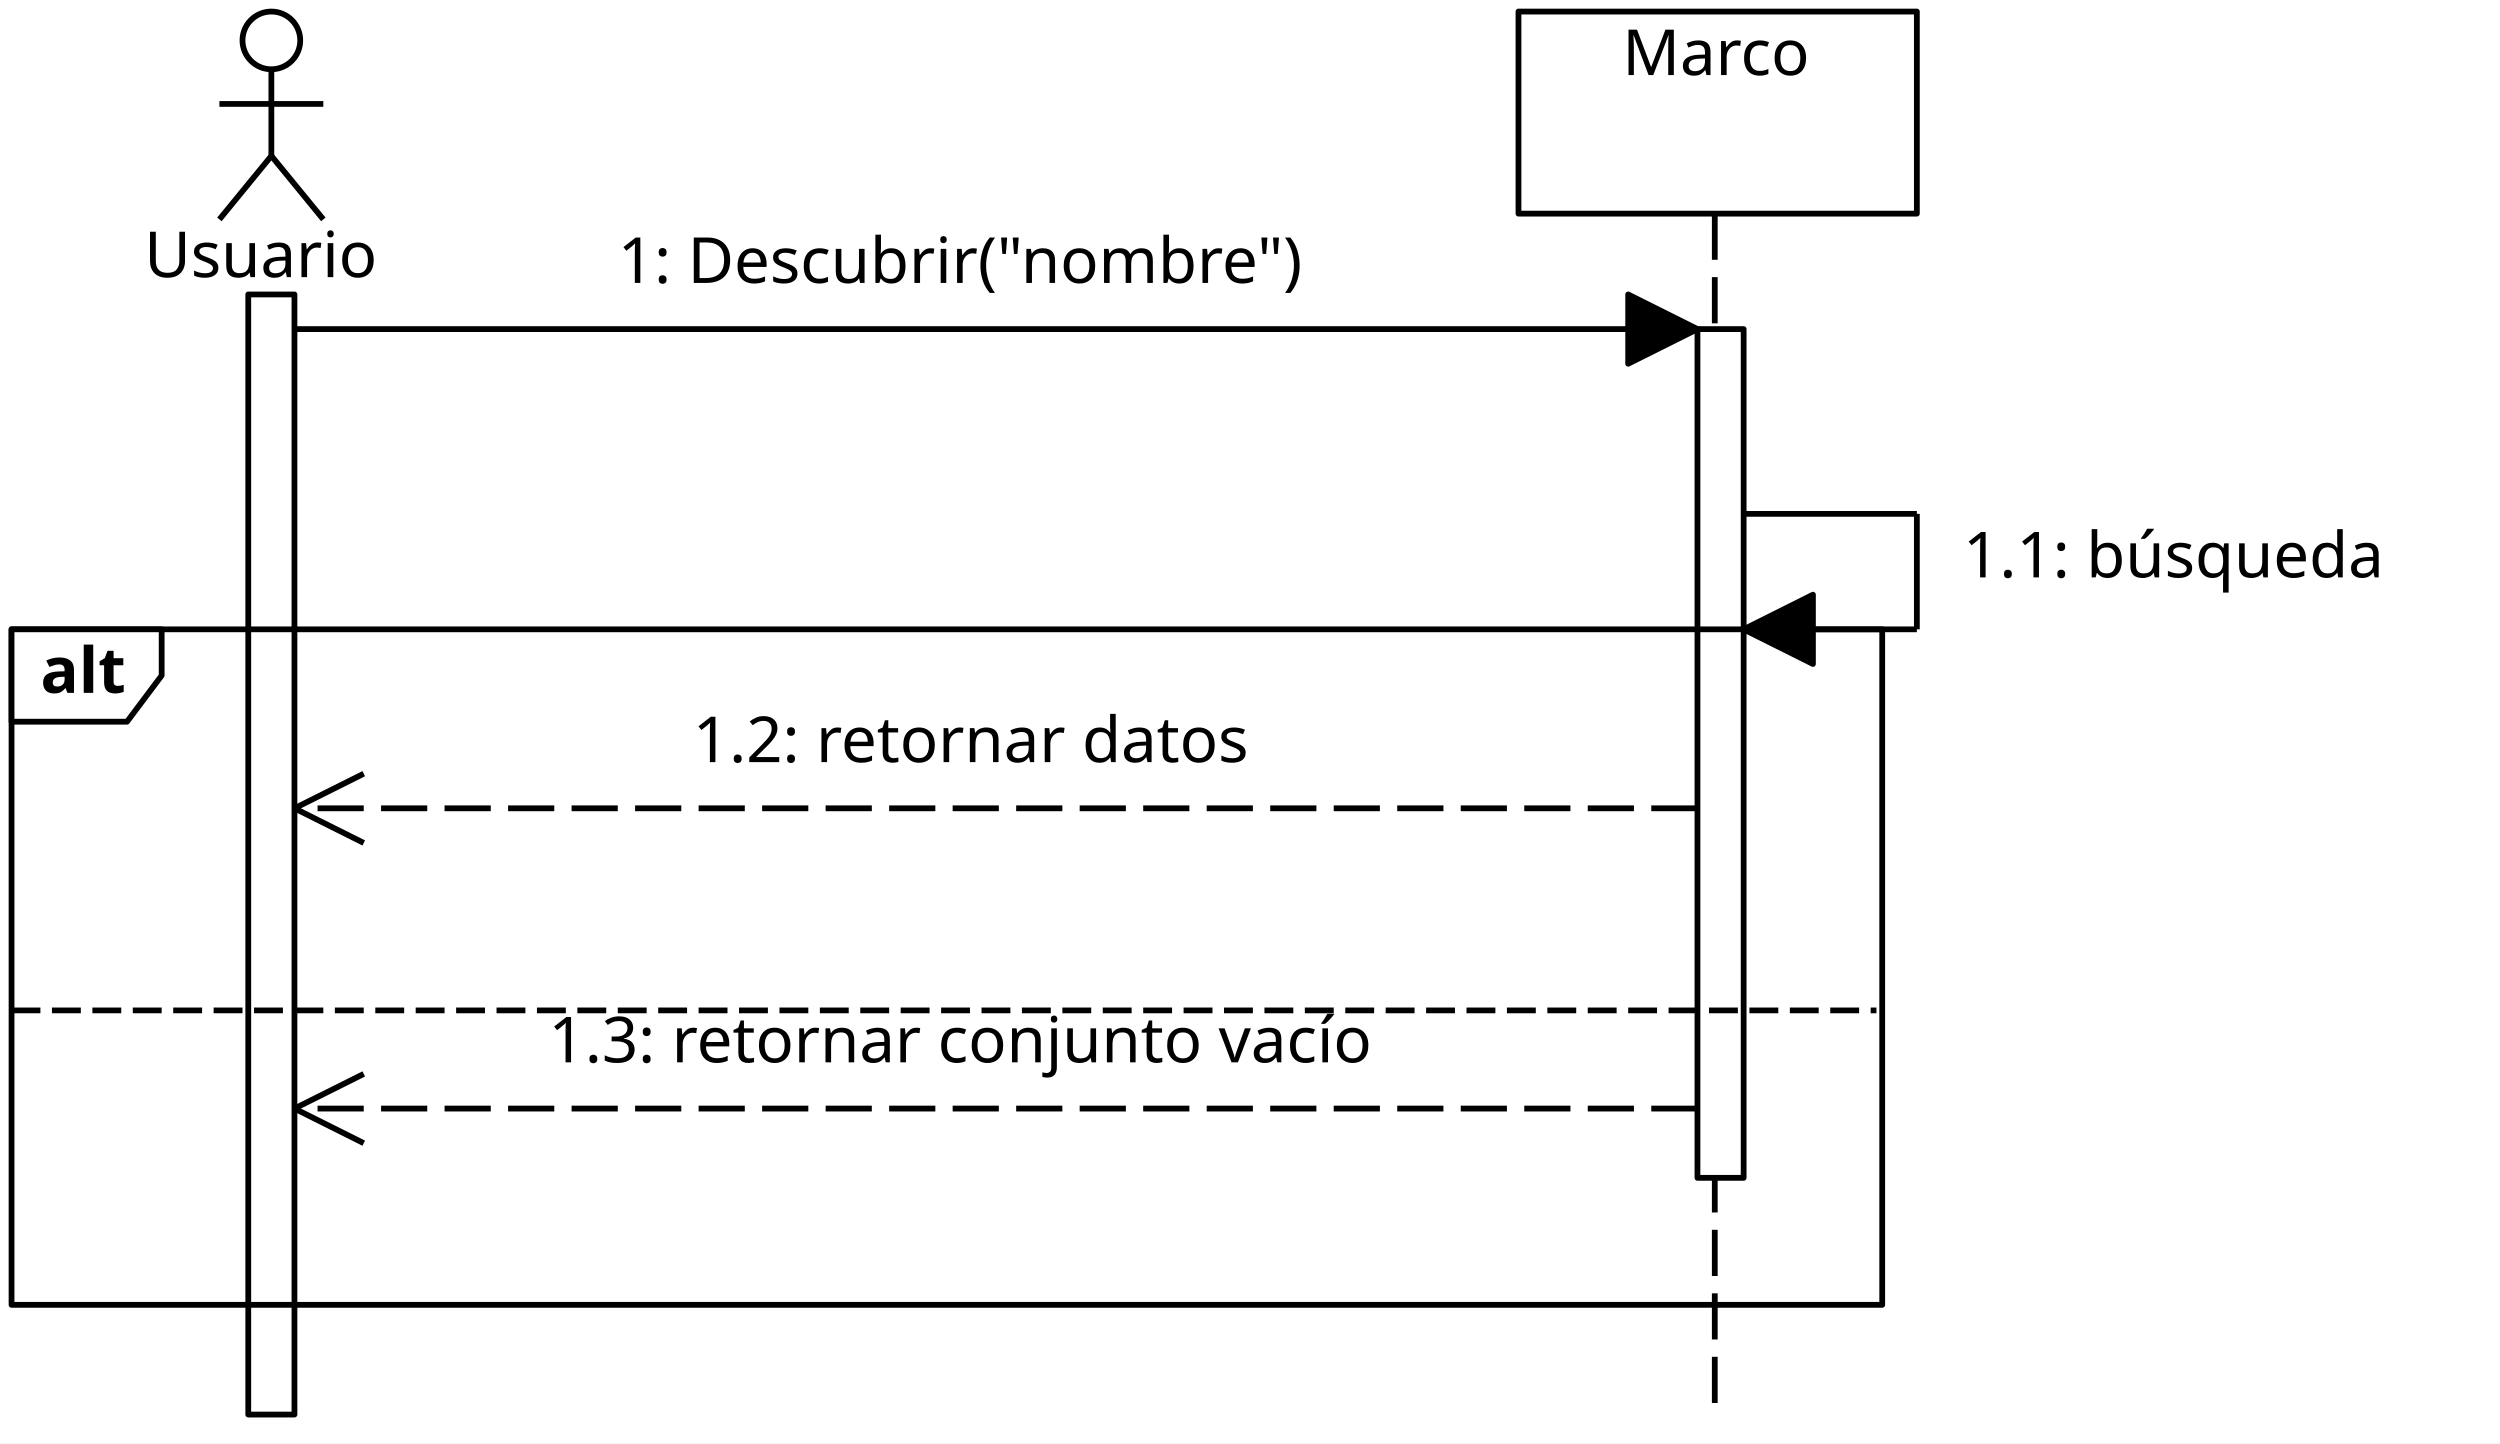
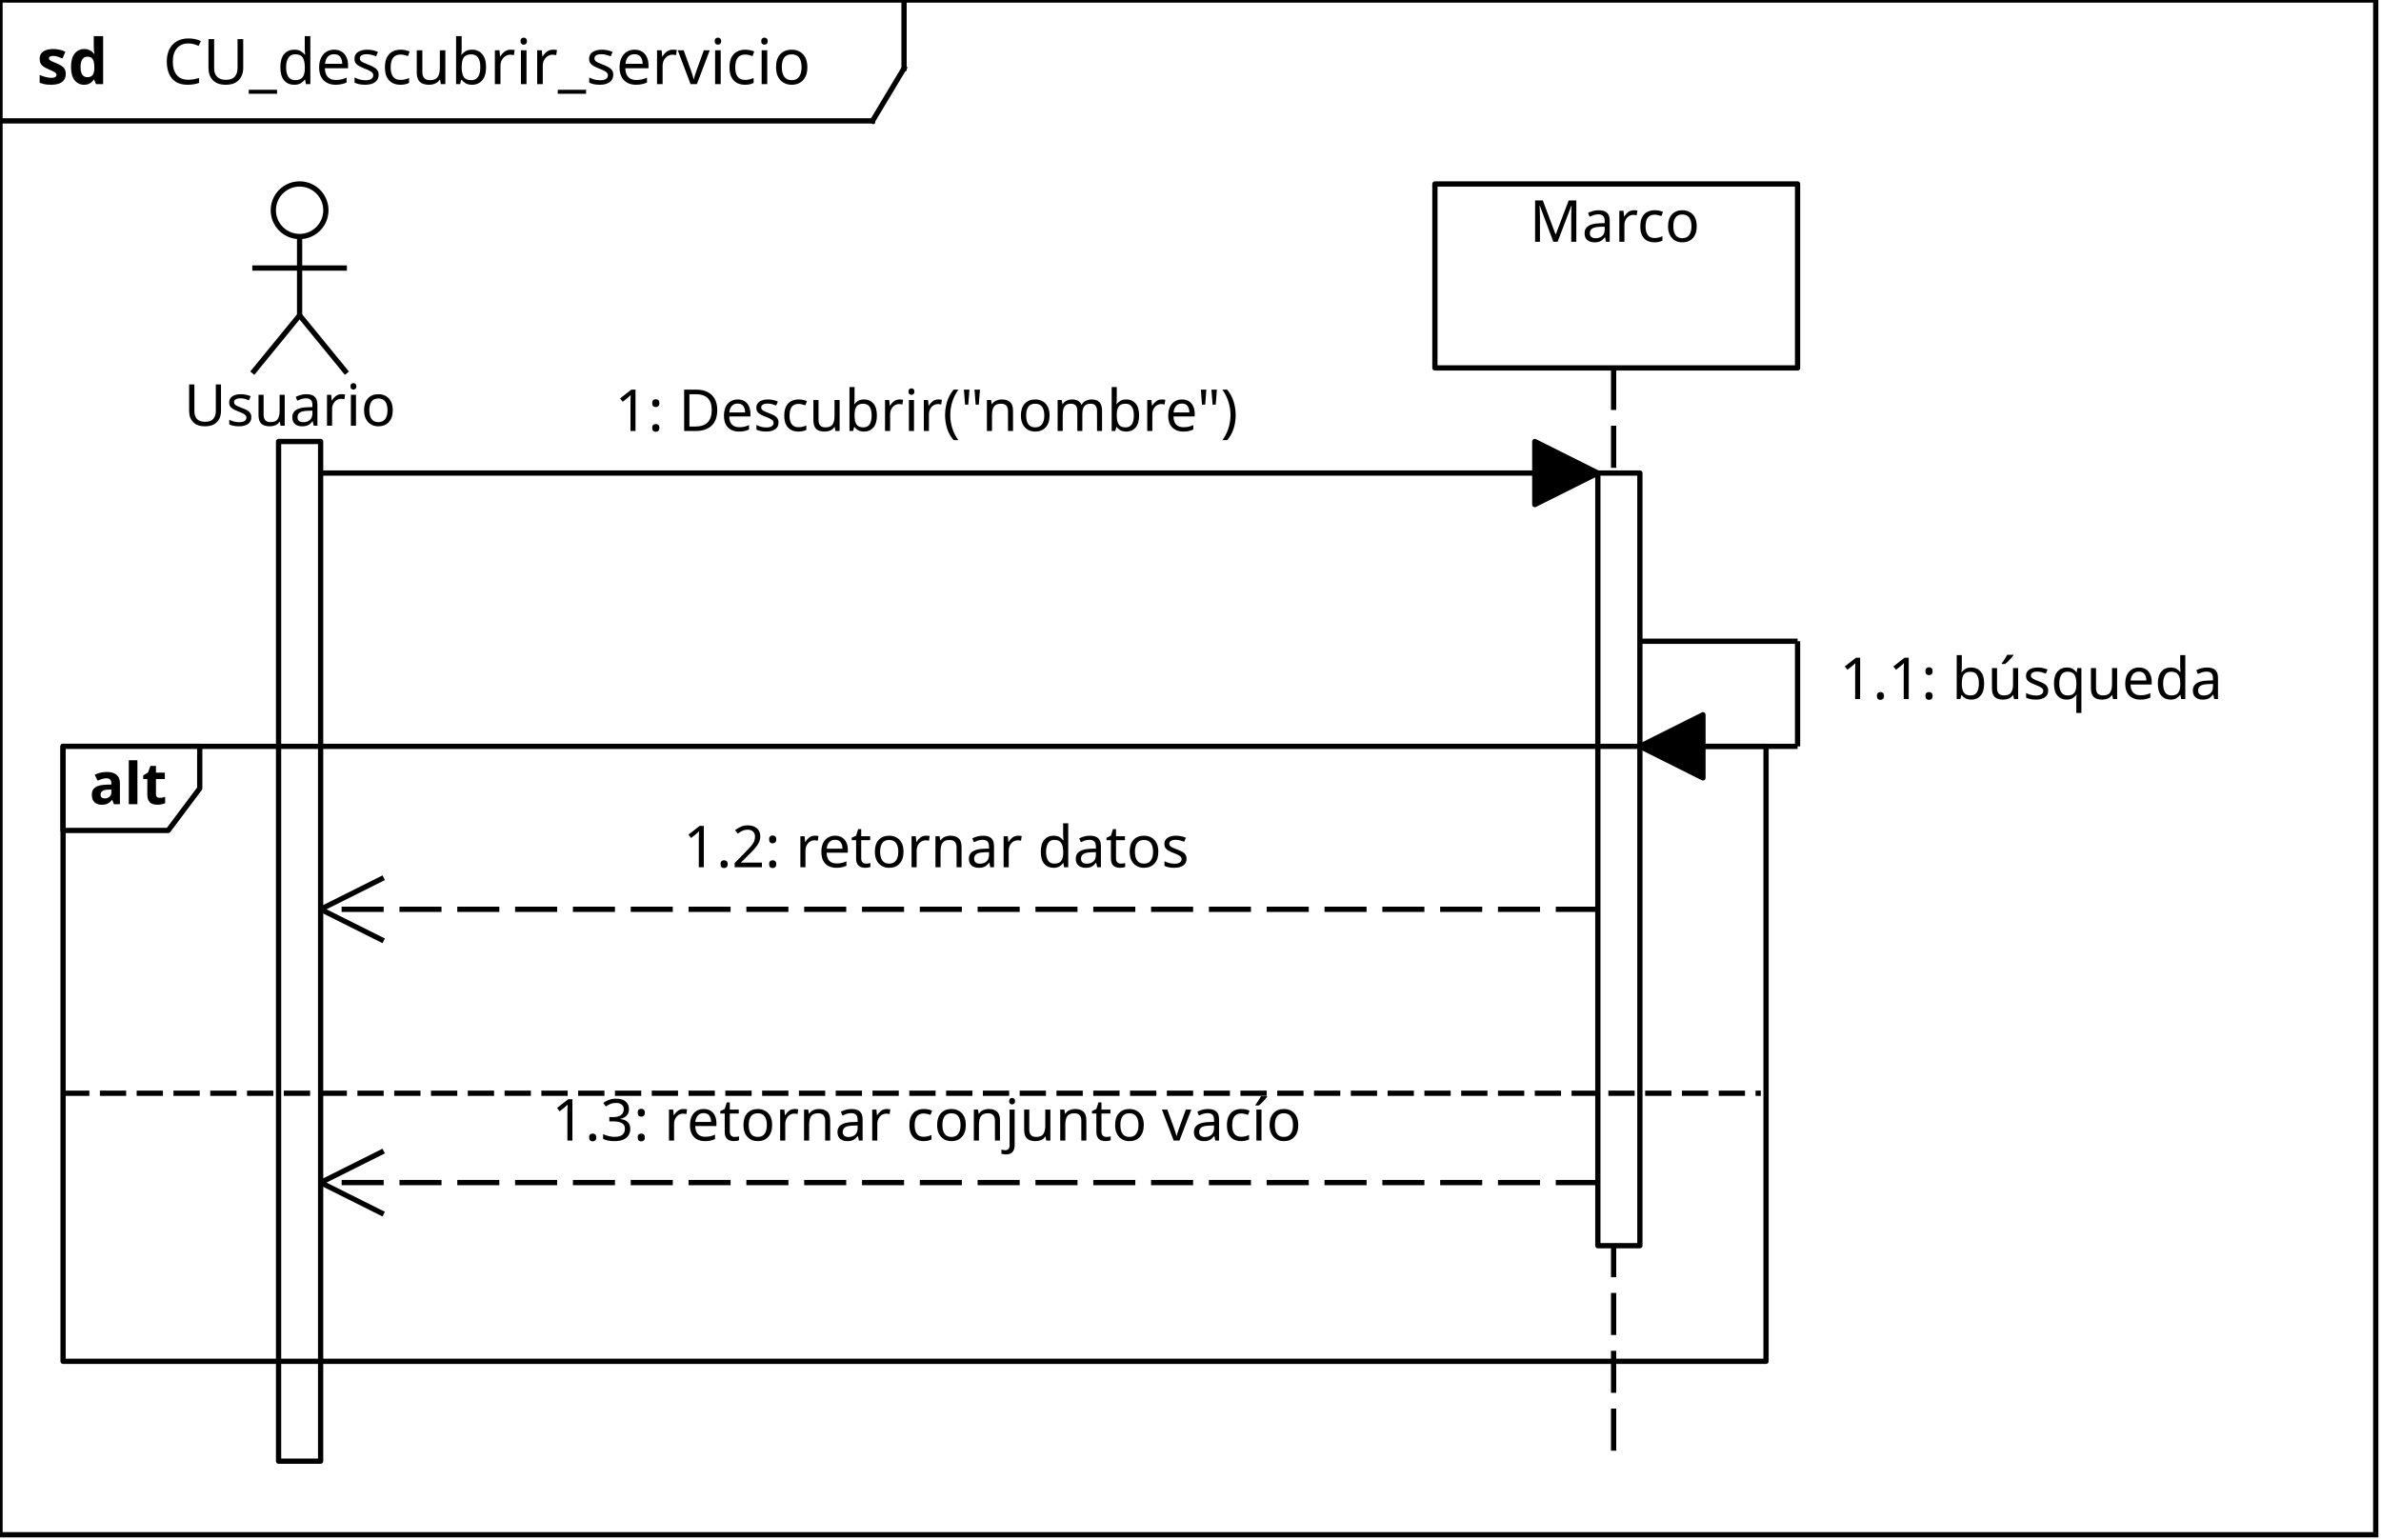
- <svg xmlns="http://www.w3.org/2000/svg" color-interpolation="auto" color-rendering="auto" fill="rgb(0,0,0)" fill-opacity="0" font-family="'Dialog'" font-size="12" font-style="normal" font-weight="normal" height="250" image-rendering="auto" shape-rendering="auto" stroke="rgb(0,0,0)" stroke-dasharray="none" stroke-dashoffset="0" stroke-linecap="square" stroke-linejoin="miter" stroke-miterlimit="10" stroke-opacity="0" stroke-width="1" text-rendering="auto" width="433">
+ <svg xmlns="http://www.w3.org/2000/svg" color-interpolation="auto" color-rendering="auto" fill="rgb(0,0,0)" fill-opacity="0" font-family="'Dialog'" font-size="12" font-style="normal" font-weight="normal" height="293" image-rendering="auto" shape-rendering="auto" stroke="rgb(0,0,0)" stroke-dasharray="none" stroke-dashoffset="0" stroke-linecap="square" stroke-linejoin="miter" stroke-miterlimit="10" stroke-opacity="0" stroke-width="1" text-rendering="auto" width="453">
  <defs id="genericDefs" />
  <g>
    <defs id="defs1">
      <clipPath clipPathUnits="userSpaceOnUse" id="clipPath1">
        <path d="M-7 -7 L81 -7 L81 255 L-7 255 L-7 -7 Z" />
      </clipPath>
      <clipPath clipPathUnits="userSpaceOnUse" id="clipPath2">
        <path d="M-7 -7 L71 -7 L71 255 L-7 255 L-7 -7 Z" />
      </clipPath>
      <clipPath clipPathUnits="userSpaceOnUse" id="clipPath3">
        <path d="M-7 -7 L19 -7 L19 158 L-7 158 L-7 -7 Z" />
      </clipPath>
      <clipPath clipPathUnits="userSpaceOnUse" id="clipPath4">
        <path d="M-7 -7 L335 -7 L335 128 L-7 128 L-7 -7 Z" />
      </clipPath>
      <clipPath clipPathUnits="userSpaceOnUse" id="clipPath5">
        <path d="M-7 -7 L-7 128 L335 128 L335 -7 Z" />
      </clipPath>
      <clipPath clipPathUnits="userSpaceOnUse" id="clipPath6">
        <path d="M0 0 L27 0 L27 17 L0 17 L0 0 Z" />
      </clipPath>
      <clipPath clipPathUnits="userSpaceOnUse" id="clipPath7">
        <path d="M-7 -7 L335 -7 L335 61 L-7 61 L-7 -7 Z" />
      </clipPath>
      <clipPath clipPathUnits="userSpaceOnUse" id="clipPath8">
        <path d="M0 0 L0 4 L324 4 L324 0 Z" />
      </clipPath>
      <clipPath clipPathUnits="userSpaceOnUse" id="clipPath9">
        <path d="M-70 -14 L140 -14 L140 28 L-70 28 L-70 -14 Z" />
      </clipPath>
      <clipPath clipPathUnits="userSpaceOnUse" id="clipPath10">
        <path d="M-64 -14 L128 -14 L128 28 L-64 28 L-64 -14 Z" />
      </clipPath>
      <clipPath clipPathUnits="userSpaceOnUse" id="clipPath11">
        <path d="M0 0 L347 0 L347 104 L0 104 L0 0 Z" />
      </clipPath>
      <clipPath clipPathUnits="userSpaceOnUse" id="clipPath12">
        <path d="M0 0 L134 0 L134 124 L0 124 L0 0 Z" />
      </clipPath>
      <clipPath clipPathUnits="userSpaceOnUse" id="clipPath13">
        <path d="M-174 -14 L348 -14 L348 28 L-174 28 L-174 -14 Z" />
      </clipPath>
      <clipPath clipPathUnits="userSpaceOnUse" id="clipPath14">
        <path d="M-124 -14 L248 -14 L248 28 L-124 28 L-124 -14 Z" />
      </clipPath>
      <clipPath clipPathUnits="userSpaceOnUse" id="clipPath15">
        <path d="M-99 -14 L198 -14 L198 28 L-99 28 L-99 -14 Z" />
      </clipPath>
      <clipPath clipPathUnits="userSpaceOnUse" id="clipPath16">
        <path d="M-149 -14 L298 -14 L298 28 L-149 28 L-149 -14 Z" />
      </clipPath>
    </defs>
    <g fill="white" fill-opacity="1" stroke="white" stroke-opacity="1" text-rendering="geometricPrecision">
-       <rect height="250" stroke="none" width="433" x="0" y="0" />
+       <rect height="293" stroke="none" width="453" x="0" y="0" />
+       <rect fill="none" height="292" stroke="black" transform="translate(-164,-38)" width="452" x="164" y="38" />
+       <text fill="black" font-weight="bold" stroke="none" transform="translate(-164,-38)" x="171" y="54" xml:space="preserve">sd</text>
+       <text fill="black" stroke="none" transform="translate(-164,-38)" x="195" y="54" xml:space="preserve">CU_descubrir_servicio</text>
+       <line fill="none" stroke="black" transform="translate(-164,-38)" x1="164" x2="330" y1="61" y2="61" />
+       <line fill="none" stroke="black" transform="translate(-164,-38)" x1="336" x2="336" y1="38" y2="51" />
+       <line fill="none" stroke="black" transform="translate(-164,-38)" x1="336" x2="330" y1="51" y2="61" />
    </g>
-     <g fill="white" fill-opacity="1" font-family="sans-serif" font-size="11" stroke="white" stroke-opacity="1" text-rendering="geometricPrecision" transform="translate(263,2)">
+     <g fill="white" fill-opacity="1" font-family="sans-serif" font-size="11" stroke="white" stroke-opacity="1" text-rendering="geometricPrecision" transform="translate(273,35)">
      <rect clip-path="url(#clipPath1)" height="35" stroke="none" width="69" x="0" y="0" />
    </g>
-     <g fill="black" fill-opacity="1" font-family="sans-serif" font-size="11" stroke="black" stroke-linecap="butt" stroke-linejoin="round" stroke-miterlimit="0" stroke-opacity="1" text-rendering="geometricPrecision" transform="translate(263,2)">
+     <g fill="black" fill-opacity="1" font-family="sans-serif" font-size="11" stroke="black" stroke-linecap="butt" stroke-linejoin="round" stroke-miterlimit="0" stroke-opacity="1" text-rendering="geometricPrecision" transform="translate(273,35)">
      <rect clip-path="url(#clipPath1)" fill="none" height="35" width="69" x="0" y="0" />
      <line clip-path="url(#clipPath1)" fill="none" stroke-dasharray="8,3" stroke-linejoin="bevel" x1="34" x2="34" y1="35" y2="244" />
    </g>
-     <g fill="white" fill-opacity="1" font-family="sans-serif" font-size="11" stroke="white" stroke-opacity="1" text-rendering="geometricPrecision" transform="translate(17,2)">
+     <g fill="white" fill-opacity="1" font-family="sans-serif" font-size="11" stroke="white" stroke-opacity="1" text-rendering="geometricPrecision" transform="translate(27,35)">
      <circle clip-path="url(#clipPath2)" cx="30" cy="5" r="5" stroke="none" />
      <rect clip-path="url(#clipPath2)" height="194" stroke="none" width="8" x="26" y="49" />
    </g>
-     <g fill="black" fill-opacity="1" font-family="sans-serif" font-size="11" stroke="black" stroke-linecap="butt" stroke-linejoin="round" stroke-miterlimit="0" stroke-opacity="1" text-rendering="geometricPrecision" transform="translate(17,2)">
+     <g fill="black" fill-opacity="1" font-family="sans-serif" font-size="11" stroke="black" stroke-linecap="butt" stroke-linejoin="round" stroke-miterlimit="0" stroke-opacity="1" text-rendering="geometricPrecision" transform="translate(27,35)">
      <circle clip-path="url(#clipPath2)" cx="30" cy="5" fill="none" r="5" />
      <rect clip-path="url(#clipPath2)" fill="none" height="194" width="8" x="26" y="49" />
      <line clip-path="url(#clipPath2)" fill="none" x1="30" x2="30" y1="10" y2="25" />
      <line clip-path="url(#clipPath2)" fill="none" x1="30" x2="21" y1="25" y2="36" />
      <line clip-path="url(#clipPath2)" fill="none" x1="30" x2="39" y1="25" y2="36" />
      <line clip-path="url(#clipPath2)" fill="none" x1="21" x2="39" y1="16" y2="16" />
    </g>
-     <g fill="white" fill-opacity="1" font-family="sans-serif" font-size="11" stroke="white" stroke-opacity="1" text-rendering="geometricPrecision" transform="translate(294,57)">
+     <g fill="white" fill-opacity="1" font-family="sans-serif" font-size="11" stroke="white" stroke-opacity="1" text-rendering="geometricPrecision" transform="translate(304,90)">
      <rect clip-path="url(#clipPath3)" height="147" stroke="none" width="8" x="0" y="0" />
    </g>
-     <g fill="black" fill-opacity="1" font-family="sans-serif" font-size="11" stroke="black" stroke-linecap="butt" stroke-linejoin="round" stroke-miterlimit="0" stroke-opacity="1" text-rendering="geometricPrecision" transform="translate(294,57)">
+     <g fill="black" fill-opacity="1" font-family="sans-serif" font-size="11" stroke="black" stroke-linecap="butt" stroke-linejoin="round" stroke-miterlimit="0" stroke-opacity="1" text-rendering="geometricPrecision" transform="translate(304,90)">
      <rect clip-path="url(#clipPath3)" fill="none" height="147" width="8" x="0" y="0" />
    </g>
-     <g fill="black" fill-opacity="1" font-family="sans-serif" font-size="11" font-weight="bold" stroke="black" stroke-linecap="butt" stroke-linejoin="round" stroke-miterlimit="0" stroke-opacity="1" text-rendering="geometricPrecision" transform="translate(2,109)">
+     <g fill="black" fill-opacity="1" font-family="sans-serif" font-size="11" font-weight="bold" stroke="black" stroke-linecap="butt" stroke-linejoin="round" stroke-miterlimit="0" stroke-opacity="1" text-rendering="geometricPrecision" transform="translate(12,142)">
      <rect clip-path="url(#clipPath5)" fill="none" height="117" width="324" x="0" y="0" />
    </g>
-     <g fill="white" fill-opacity="1" font-family="sans-serif" font-size="11" font-weight="bold" stroke="white" stroke-opacity="1" text-rendering="geometricPrecision" transform="translate(2,109)">
+     <g fill="white" fill-opacity="1" font-family="sans-serif" font-size="11" font-weight="bold" stroke="white" stroke-opacity="1" text-rendering="geometricPrecision" transform="translate(12,142)">
      <path clip-path="url(#clipPath5)" d="M26 0 L26 8 L20 16 L0 16 L0 0 Z" stroke="none" />
    </g>
-     <g fill="black" fill-opacity="1" font-family="sans-serif" font-size="11" font-weight="bold" stroke="black" stroke-linecap="butt" stroke-linejoin="round" stroke-miterlimit="0" stroke-opacity="1" text-rendering="geometricPrecision" transform="translate(2,109)">
+     <g fill="black" fill-opacity="1" font-family="sans-serif" font-size="11" font-weight="bold" stroke="black" stroke-linecap="butt" stroke-linejoin="round" stroke-miterlimit="0" stroke-opacity="1" text-rendering="geometricPrecision" transform="translate(12,142)">
      <path clip-path="url(#clipPath5)" d="M26 0 L26 8 L20 16 L0 16 L0 0 Z" fill="none" />
    </g>
-     <g fill="black" fill-opacity="1" font-family="sans-serif" font-size="11" font-weight="bold" stroke="black" stroke-opacity="1" text-rendering="geometricPrecision" transform="translate(2,109)">
+     <g fill="black" fill-opacity="1" font-family="sans-serif" font-size="11" font-weight="bold" stroke="black" stroke-opacity="1" text-rendering="geometricPrecision" transform="translate(12,142)">
      <text clip-path="url(#clipPath6)" stroke="none" x="5" y="11" xml:space="preserve">alt</text>
    </g>
-     <g fill="black" fill-opacity="1" font-family="sans-serif" font-size="11" stroke="black" stroke-dasharray="5,2" stroke-linecap="butt" stroke-linejoin="bevel" stroke-miterlimit="0" stroke-opacity="1" text-rendering="geometricPrecision" transform="translate(2,126)">
+     <g fill="black" fill-opacity="1" font-family="sans-serif" font-size="11" stroke="black" stroke-dasharray="5,2" stroke-linecap="butt" stroke-linejoin="bevel" stroke-miterlimit="0" stroke-opacity="1" text-rendering="geometricPrecision" transform="translate(12,159)">
      <line clip-path="url(#clipPath7)" fill="none" x1="0" x2="323" y1="49" y2="49" />
    </g>
-     <g fill="black" fill-opacity="1" font-family="sans-serif" font-size="11" stroke="black" stroke-opacity="1" text-rendering="geometricPrecision" transform="translate(263,2)">
+     <g fill="black" fill-opacity="1" font-family="sans-serif" font-size="11" stroke="black" stroke-opacity="1" text-rendering="geometricPrecision" transform="translate(273,35)">
      <text clip-path="url(#clipPath9)" stroke="none" x="18" y="11" xml:space="preserve">Marco</text>
    </g>
-     <g fill="black" fill-opacity="1" font-family="sans-serif" font-size="11" stroke="black" stroke-opacity="1" text-rendering="geometricPrecision" transform="translate(15,37)">
+     <g fill="black" fill-opacity="1" font-family="sans-serif" font-size="11" stroke="black" stroke-opacity="1" text-rendering="geometricPrecision" transform="translate(25,70)">
      <text clip-path="url(#clipPath10)" stroke="none" x="10" y="11" xml:space="preserve">Usuario</text>
    </g>
-     <g fill="black" fill-opacity="1" font-family="sans-serif" font-size="11" stroke="black" stroke-linecap="butt" stroke-linejoin="round" stroke-opacity="1" text-rendering="geometricPrecision" transform="translate(1,7)">
+     <g fill="black" fill-opacity="1" font-family="sans-serif" font-size="11" stroke="black" stroke-linecap="butt" stroke-linejoin="round" stroke-opacity="1" text-rendering="geometricPrecision" transform="translate(11,40)">
      <line clip-path="url(#clipPath11)" fill="none" x1="50" x2="293" y1="50" y2="50" />
      <polygon clip-path="url(#clipPath11)" points=" 293 50 281 44 281 56" stroke="none" />
      <polygon clip-path="url(#clipPath11)" fill="none" points=" 293 50 281 44 281 56" />
    </g>
-     <g fill="black" fill-opacity="1" font-family="sans-serif" font-size="11" stroke="black" stroke-linecap="butt" stroke-linejoin="round" stroke-opacity="1" text-rendering="geometricPrecision" transform="translate(252,39)">
+     <g fill="black" fill-opacity="1" font-family="sans-serif" font-size="11" stroke="black" stroke-linecap="butt" stroke-linejoin="round" stroke-opacity="1" text-rendering="geometricPrecision" transform="translate(262,72)">
      <line clip-path="url(#clipPath12)" fill="none" x1="50" x2="80" y1="50" y2="50" />
      <line clip-path="url(#clipPath12)" fill="none" x1="80" x2="80" y1="50" y2="70" />
      <line clip-path="url(#clipPath12)" fill="none" x1="80" x2="50" y1="70" y2="70" />
      <polygon clip-path="url(#clipPath12)" points=" 50 70 62 76 62 64" stroke="none" />
      <polygon clip-path="url(#clipPath12)" fill="none" points=" 50 70 62 76 62 64" />
    </g>
-     <g fill="black" fill-opacity="1" font-family="sans-serif" font-size="11" stroke="black" stroke-dasharray="8,3" stroke-linecap="butt" stroke-linejoin="round" stroke-miterlimit="0" stroke-opacity="1" text-rendering="geometricPrecision" transform="translate(1,90)">
+     <g fill="black" fill-opacity="1" font-family="sans-serif" font-size="11" stroke="black" stroke-dasharray="8,3" stroke-linecap="butt" stroke-linejoin="round" stroke-miterlimit="0" stroke-opacity="1" text-rendering="geometricPrecision" transform="translate(11,123)">
      <line clip-path="url(#clipPath11)" fill="none" x1="293" x2="50" y1="50" y2="50" />
      <line clip-path="url(#clipPath11)" fill="none" stroke-dasharray="none" stroke-miterlimit="10" x1="50" x2="62" y1="50" y2="56" />
      <line clip-path="url(#clipPath11)" fill="none" stroke-dasharray="none" stroke-miterlimit="10" x1="50" x2="62" y1="50" y2="44" />
    </g>
-     <g fill="black" fill-opacity="1" font-family="sans-serif" font-size="11" stroke="black" stroke-dasharray="8,3" stroke-linecap="butt" stroke-linejoin="round" stroke-miterlimit="0" stroke-opacity="1" text-rendering="geometricPrecision" transform="translate(1,142)">
+     <g fill="black" fill-opacity="1" font-family="sans-serif" font-size="11" stroke="black" stroke-dasharray="8,3" stroke-linecap="butt" stroke-linejoin="round" stroke-miterlimit="0" stroke-opacity="1" text-rendering="geometricPrecision" transform="translate(11,175)">
      <line clip-path="url(#clipPath11)" fill="none" x1="293" x2="50" y1="50" y2="50" />
      <line clip-path="url(#clipPath11)" fill="none" stroke-dasharray="none" stroke-miterlimit="10" x1="50" x2="62" y1="50" y2="56" />
      <line clip-path="url(#clipPath11)" fill="none" stroke-dasharray="none" stroke-miterlimit="10" x1="50" x2="62" y1="50" y2="44" />
    </g>
-     <g fill="black" fill-opacity="1" font-family="sans-serif" font-size="11" stroke="black" stroke-opacity="1" text-rendering="geometricPrecision" transform="translate(85,173)">
+     <g fill="black" fill-opacity="1" font-family="sans-serif" font-size="11" stroke="black" stroke-opacity="1" text-rendering="geometricPrecision" transform="translate(95,206)">
      <text clip-path="url(#clipPath13)" stroke="none" x="10" y="11" xml:space="preserve">1.3: retornar conjunto vacío</text>
    </g>
-     <g fill="black" fill-opacity="1" font-family="sans-serif" font-size="11" stroke="black" stroke-opacity="1" text-rendering="geometricPrecision" transform="translate(110,121)">
+     <g fill="black" fill-opacity="1" font-family="sans-serif" font-size="11" stroke="black" stroke-opacity="1" text-rendering="geometricPrecision" transform="translate(120,154)">
      <text clip-path="url(#clipPath14)" stroke="none" x="10" y="11" xml:space="preserve">1.2: retornar datos</text>
    </g>
-     <g fill="black" fill-opacity="1" font-family="sans-serif" font-size="11" stroke="black" stroke-opacity="1" text-rendering="geometricPrecision" transform="translate(330,89)">
+     <g fill="black" fill-opacity="1" font-family="sans-serif" font-size="11" stroke="black" stroke-opacity="1" text-rendering="geometricPrecision" transform="translate(340,122)">
      <text clip-path="url(#clipPath15)" stroke="none" x="10" y="11" xml:space="preserve">1.1: búsqueda</text>
    </g>
-     <g fill="black" fill-opacity="1" font-family="sans-serif" font-size="11" stroke="black" stroke-opacity="1" text-rendering="geometricPrecision" transform="translate(97,38)">
+     <g fill="black" fill-opacity="1" font-family="sans-serif" font-size="11" stroke="black" stroke-opacity="1" text-rendering="geometricPrecision" transform="translate(107,71)">
      <text clip-path="url(#clipPath16)" stroke="none" x="10" y="11" xml:space="preserve">1: Descubrir("nombre")</text>
    </g>
    <g fill="rgb(120,120,120)" fill-opacity="1" font-size="8" stroke="rgb(120,120,120)" stroke-opacity="1" text-rendering="geometricPrecision" />
  </g>
</svg>
